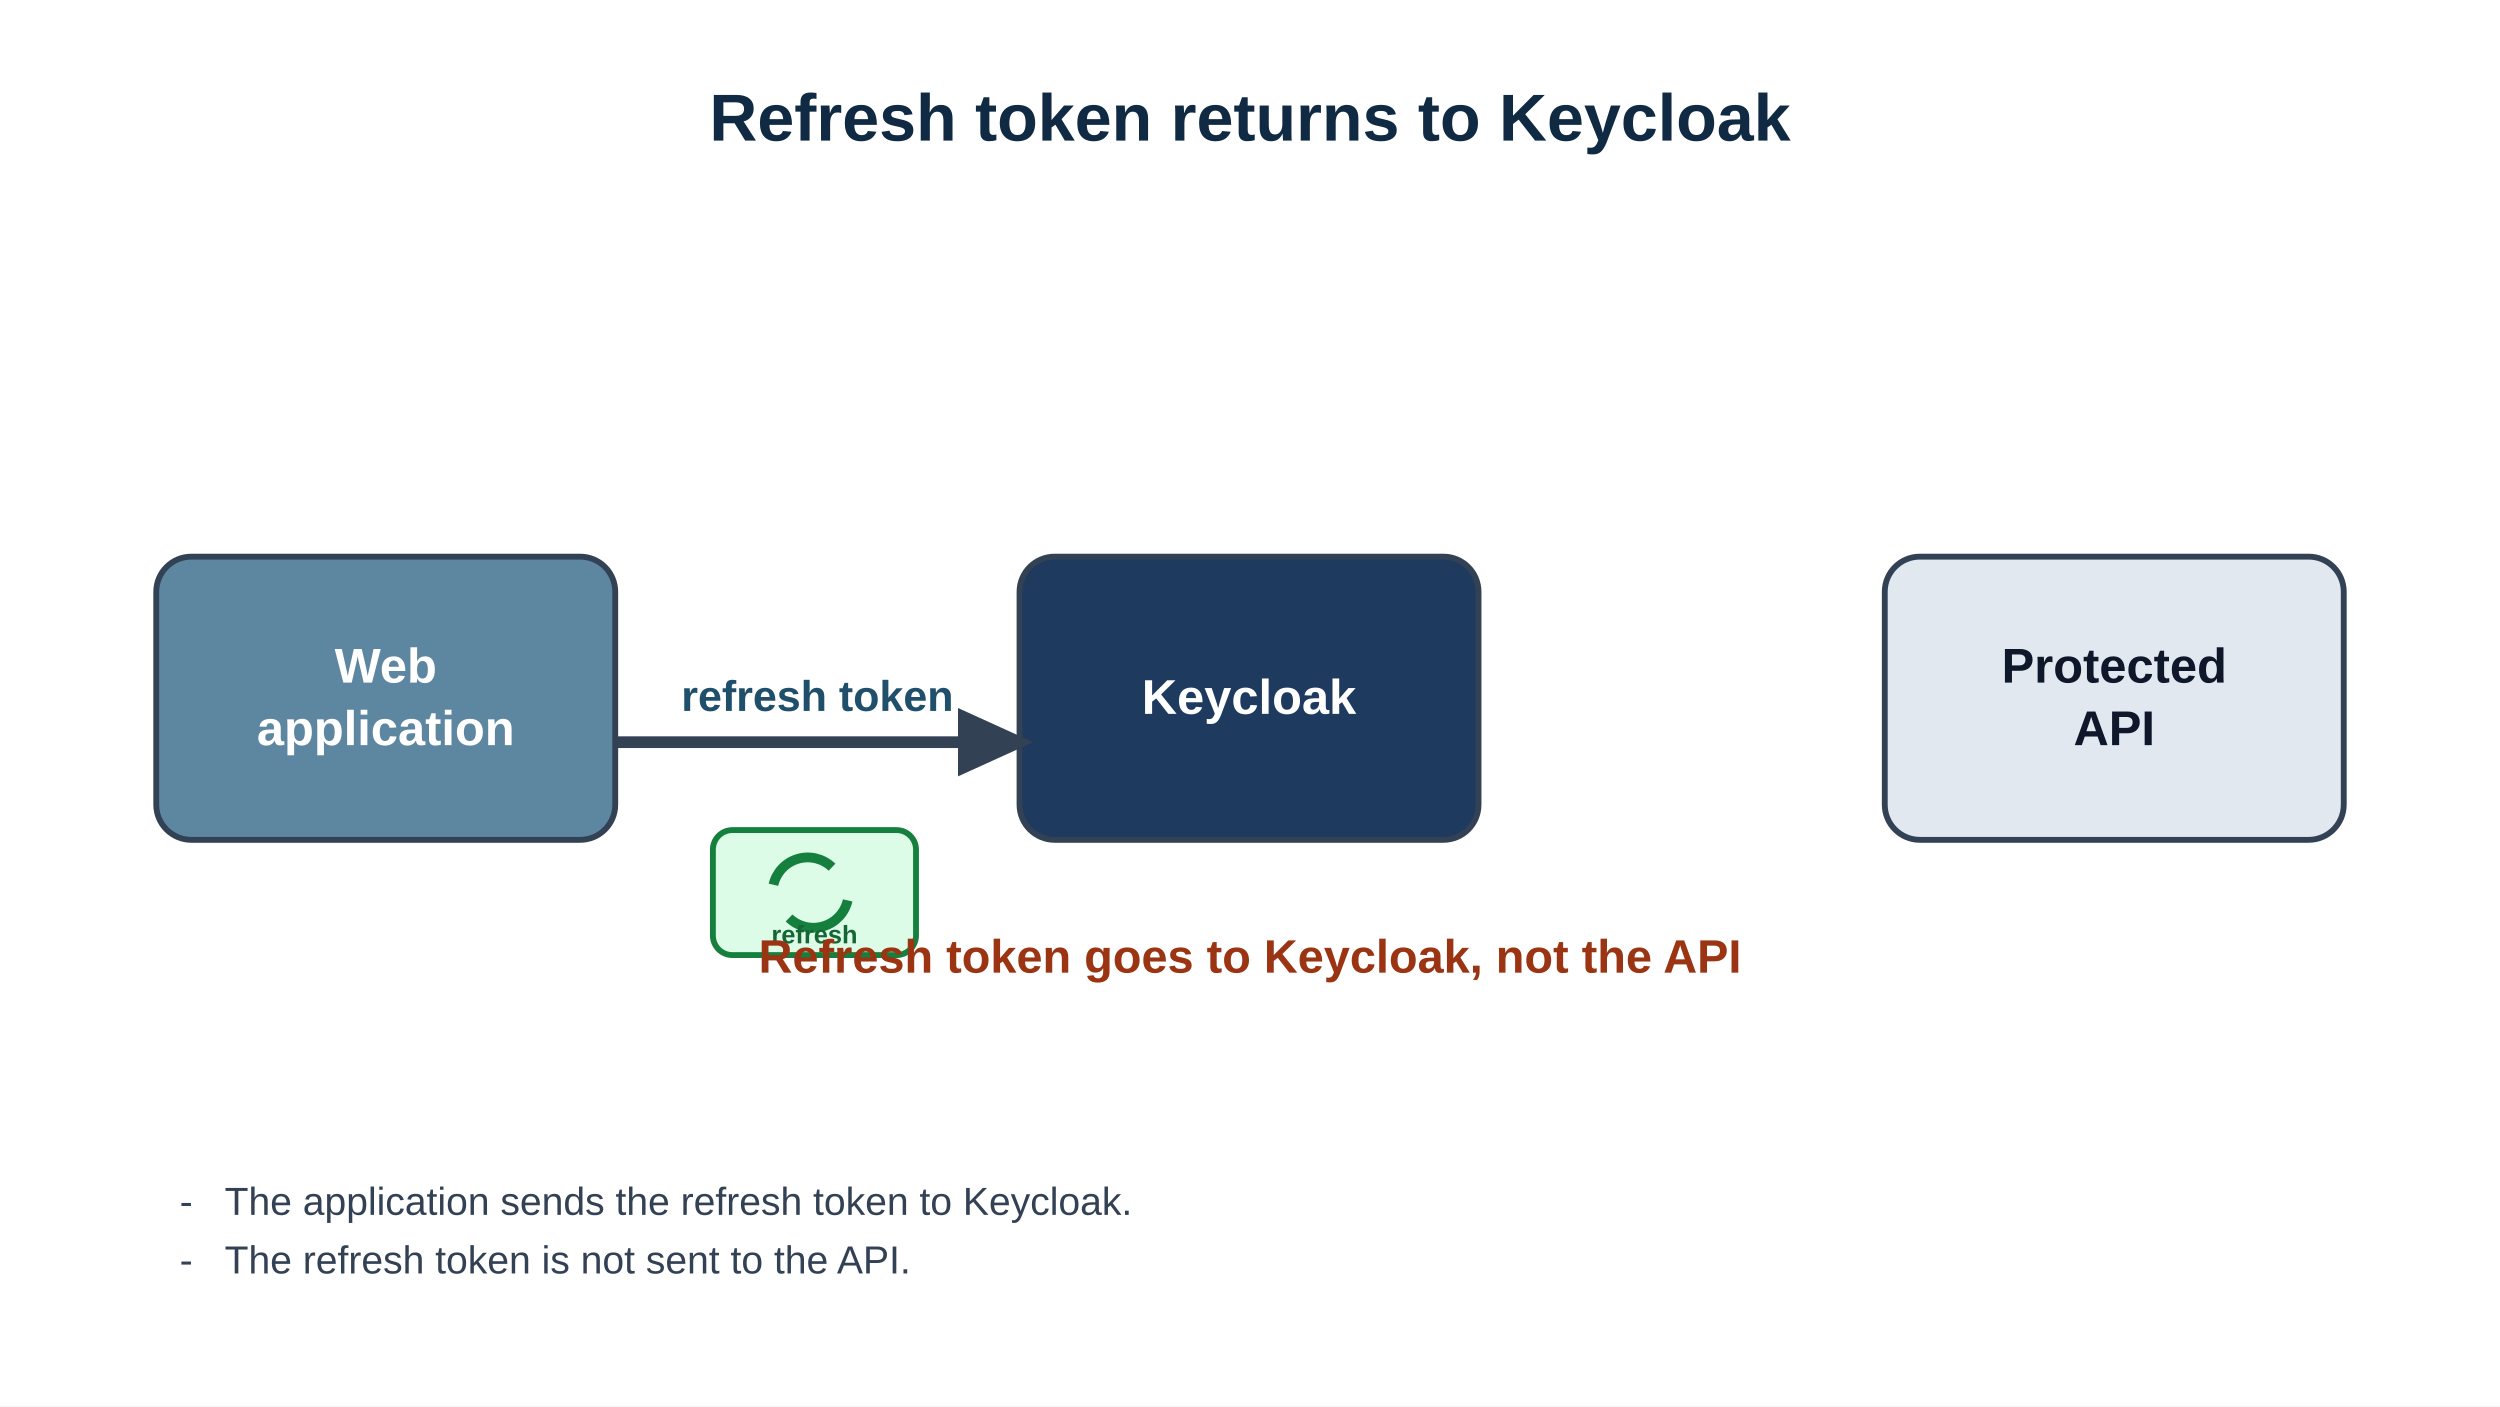
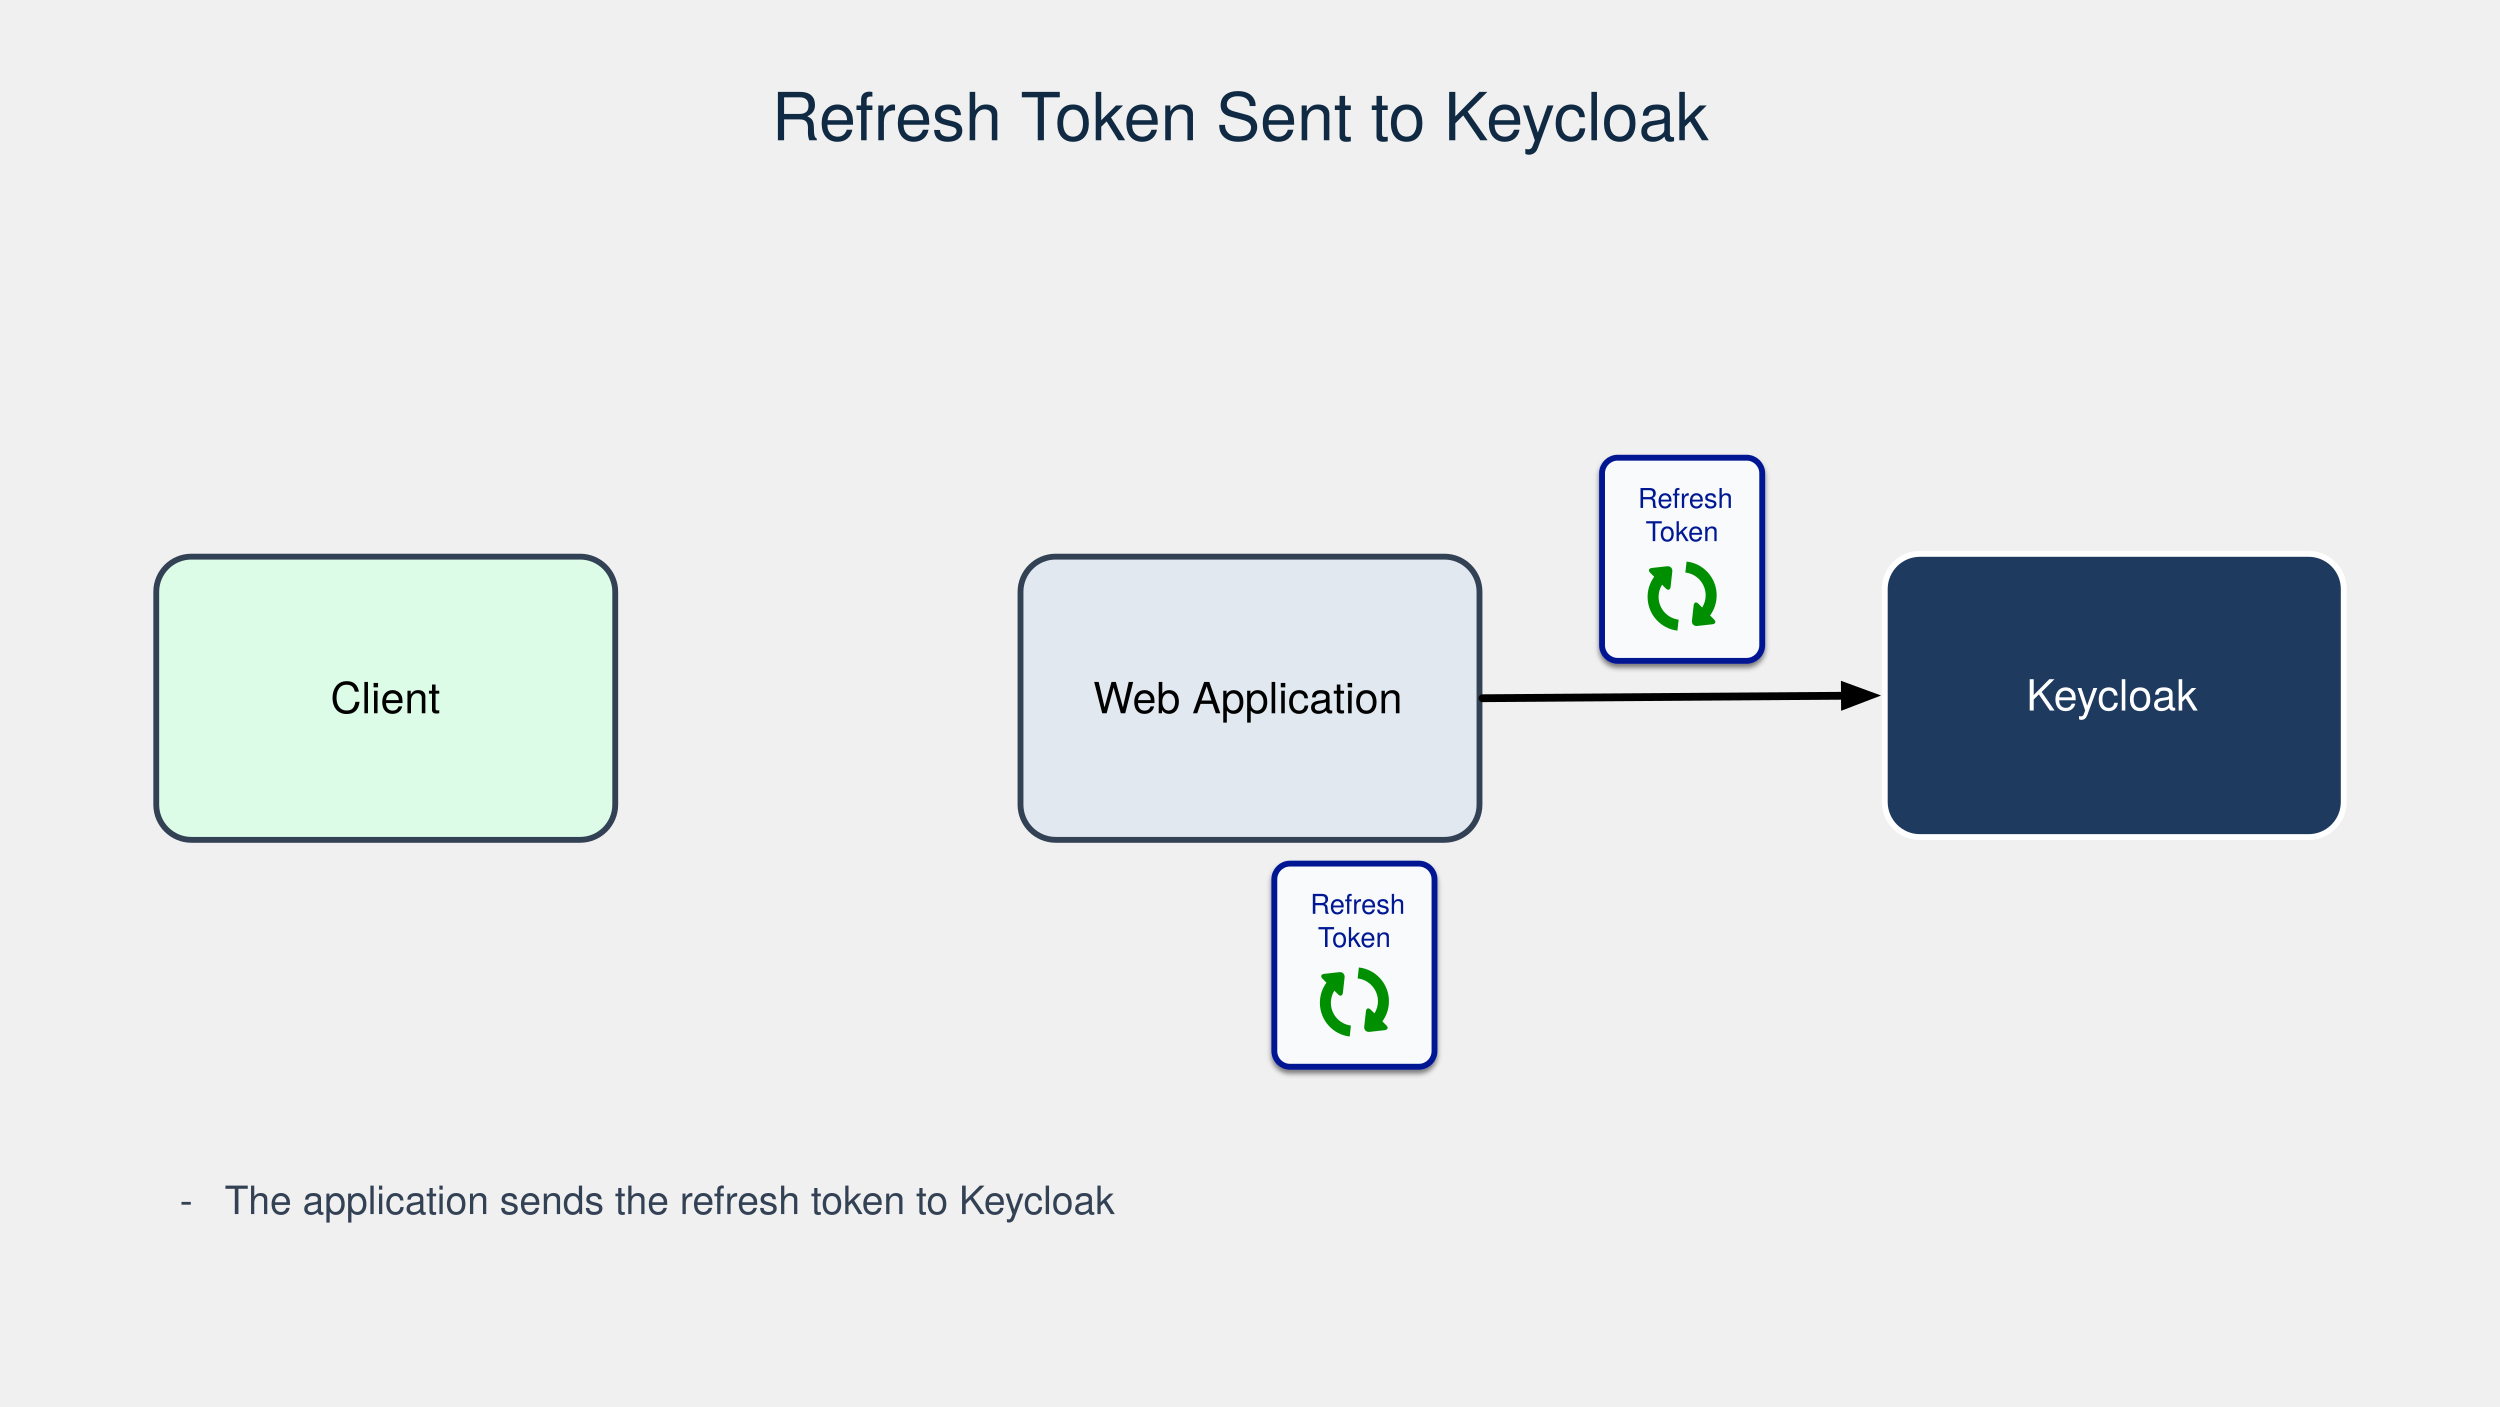
- <svg xmlns="http://www.w3.org/2000/svg" width="1280" height="720" viewBox="0 0 1280 720" role="img" aria-labelledby="title desc">
+ <svg xmlns="http://www.w3.org/2000/svg" version="1.1" viewBox="0 0 1280 720" width="1280" height="720">
  <defs>
-     <style>.bg{fill:#fff}.title{font:700 34px Arial,sans-serif;fill:#102a43}.small{font:20px Arial,sans-serif;fill:#334155}.note{font:700 22px Arial,sans-serif;fill:#1f4f6b}.warn{font:700 24px Arial,sans-serif;fill:#9a3412}.boxText{font:700 25px Arial,sans-serif;fill:#0f172a}.boxTextLight{font:700 25px Arial,sans-serif;fill:#fff}.actor{stroke:#334155;stroke-width:3}.browser{fill:#dbeafe}.app{fill:#5d87a1}.kc{fill:#1e3a5f}.api{fill:#e2e8f0}.service{fill:#dcfce7}.device{fill:#fef3c7}.danger{fill:#fff7ed}.arrow{stroke:#334155;stroke-width:6;fill:none;marker-end:url(#arrow)}.muted{stroke:#94a3b8;stroke-width:5;fill:none;stroke-dasharray:11 8;marker-end:url(#mutedArrow)}.bad{stroke:#b45309;stroke-width:6;fill:none;marker-end:url(#badArrow)}.token{fill:#f8fafc;stroke:#011893;stroke-width:3}.tokenTop{fill:#dbeafe}.refresh{fill:#dcfce7;stroke:#15803d;stroke-width:3}.code{fill:#fef3c7;stroke:#a16207;stroke-width:3}.xml{fill:#fff7ed;stroke:#9a3412;stroke-width:3}.key{fill:#b8c0cc;stroke:#475569;stroke-width:3}.cache{fill:#eef2ff;stroke:#4338ca;stroke-width:3}.lock{fill:#b8c0cc;stroke:#475569;stroke-width:3}.session{fill:#ecfccb;stroke:#4d7c0f;stroke-width:3}</style>
-     <marker id="arrow" viewBox="0 0 12 12" refX="9" refY="6" markerWidth="7" markerHeight="7" orient="auto-start-reverse">
-       <path d="M0 1L11 6L0 11Z" fill="#334155" />
-     </marker>
-     <marker id="mutedArrow" viewBox="0 0 12 12" refX="9" refY="6" markerWidth="7" markerHeight="7" orient="auto-start-reverse">
-       <path d="M0 1L11 6L0 11Z" fill="#94a3b8" />
-     </marker>
-     <marker id="badArrow" viewBox="0 0 12 12" refX="9" refY="6" markerWidth="7" markerHeight="7" orient="auto-start-reverse">
-       <path d="M0 1L11 6L0 11Z" fill="#b45309" />
+     <filter id="Shadow" filterUnits="userSpaceOnUse" x="-128" y="-72">
+       <feGaussianBlur in="SourceAlpha" result="blur" stdDeviation="1.308" />
+       <feOffset in="blur" result="offset" dx="0" dy="2" />
+       <feFlood flood-color="black" flood-opacity=".5" result="flood" />
+       <feComposite in="flood" in2="offset" operator="in" result="color" />
+       <feMerge>
+         <feMergeNode in="color" />
+         <feMergeNode in="SourceGraphic" />
+       </feMerge>
+     </filter>
+     <marker orient="auto" overflow="visible" markerUnits="strokeWidth" id="FilledArrow_Marker" stroke-linejoin="miter" stroke-miterlimit="10" viewBox="-1 -3 6 6" markerWidth="6" markerHeight="6" color="black">
+       <g>
+         <path d="M 3.2 0 L 0 -1.2 L 0 1.2 Z" fill="currentColor" stroke="currentColor" stroke-width="1" />
+       </g>
    </marker>
  </defs>
-   <rect width="1280" height="720" class="bg" />
-   <text x="640" y="72" text-anchor="middle" class="title">Refresh token returns to Keycloak</text>
-   <rect x="80" y="285" width="235" height="145" rx="18" class="actor app" />
-   <text x="197.5" y="349.5" text-anchor="middle" class="boxTextLight">Web</text>
-   <text x="197.5" y="381.5" text-anchor="middle" class="boxTextLight">application</text>
-   <rect x="522" y="285" width="235" height="145" rx="18" class="actor kc" />
-   <text x="639.5" y="365.5" text-anchor="middle" class="boxTextLight">Keycloak</text>
-   <rect x="965" y="285" width="235" height="145" rx="18" class="actor api" />
-   <text x="1082.5" y="349.5" text-anchor="middle" class="boxText">Protected</text>
-   <text x="1082.5" y="381.5" text-anchor="middle" class="boxText">API</text>
-   <path d="M315 380L522 380" class="arrow" />
-   <text x="418.5" y="364.0" text-anchor="middle" class="note">refresh token</text>
-   <g transform="translate(365 425)">
-     <rect width="104" height="64" rx="10" class="refresh" />
-     <path d="M31 28a18 18 0 0 1 30-9" stroke="#15803d" stroke-width="5" fill="none" />
-     <path d="M69 36a18 18 0 0 1-30 9" stroke="#15803d" stroke-width="5" fill="none" />
-     <text x="52" y="58" text-anchor="middle" font-family="Arial,sans-serif" font-size="13" font-weight="700" fill="#166534">refresh</text>
+   <g id="04-refresh-token-sent" fill-opacity="1" stroke="none" fill="none" stroke-opacity="1" stroke-dasharray="none">
+     <g id="04-refresh-token-sent_Layer_1">
+       <g id="Graphic_25">
+         <path d="M 540.5 285 L 739.5 285 C 749.441 285 757.5 293.059 757.5 303 L 757.5 412 C 757.5 421.941 749.441 430 739.5 430 L 540.5 430 C 530.559 430 522.5 421.941 522.5 412 L 522.5 303 C 522.5 293.059 530.559 285 540.5 285 Z" fill="#e2e8f0" />
+         <path d="M 540.5 285 L 739.5 285 C 749.441 285 757.5 293.059 757.5 303 L 757.5 412 C 757.5 421.941 749.441 430 739.5 430 L 540.5 430 C 530.559 430 522.5 421.941 522.5 412 L 522.5 303 C 522.5 293.059 530.559 285 540.5 285 Z" stroke="#334155" stroke-linecap="butt" stroke-linejoin="round" stroke-width="3" />
+         <text transform="translate(527.5 344.192)" fill="black">
+           <tspan font-family="Helvetica Neue" font-size="22" fill="black" x="32.244" y="21" xml:space="preserve">Web Application</tspan>
+         </text>
+       </g>
+       <g id="Graphic_21">
+         </g>
+       <g id="Graphic_20">
+         <path d="M 98 285 L 297 285 C 306.941 285 315 293.059 315 303 L 315 412 C 315 421.941 306.941 430 297 430 L 98 430 C 88.059 430 80 421.941 80 412 L 80 303 C 80 293.059 88.059 285 98 285 Z" fill="#dcfce7" />
+         <path d="M 98 285 L 297 285 C 306.941 285 315 293.059 315 303 L 315 412 C 315 421.941 306.941 430 297 430 L 98 430 C 88.059 430 80 421.941 80 412 L 80 303 C 80 293.059 88.059 285 98 285 Z" stroke="#334155" stroke-linecap="butt" stroke-linejoin="round" stroke-width="3" />
+         <text transform="translate(85 344.192)" fill="black">
+           <tspan font-family="Helvetica Neue" font-size="22" fill="black" x="84.186" y="21" xml:space="preserve">Client</tspan>
+         </text>
+       </g>
+       <g id="Graphic_5">
+         <text transform="translate(92 602.5996)" fill="#334155">
+           <tspan font-family="Helvetica" font-size="20" fill="#334155" x="0" y="19" xml:space="preserve">-</tspan>
+         </text>
+       </g>
+       <g id="Graphic_4">
+         <text transform="translate(115 602.5996)" fill="#334155">
+           <tspan font-family="Helvetica" font-size="20" fill="#334155" x="0" y="19" xml:space="preserve">The application sends the refresh token to Keycloak</tspan>
+         </text>
+       </g>
+       <g id="Graphic_2">
+         </g>
+       <g id="Graphic_24">
+         <text transform="translate(395.1244 38.81934)" fill="#102a43">
+           <tspan font-family="Helvetica" font-size="34" fill="#102a43" x="0" y="33" xml:space="preserve">Refresh Token Sent to Keycloak</tspan>
+         </text>
+       </g>
+       <g id="Graphic_62">
+         <path d="M 983 283.588 L 1182 283.588 C 1191.941 283.588 1200 291.646 1200 301.587 L 1200 410.587 C 1200 420.529 1191.941 428.587 1182 428.587 L 983 428.587 C 973.059 428.587 965 420.529 965 410.587 L 965 301.587 C 965 291.646 973.059 283.588 983 283.588 Z" fill="#1e3a5f" />
+         <path d="M 983 283.588 L 1182 283.588 C 1191.941 283.588 1200 291.646 1200 301.587 L 1200 410.587 C 1200 420.529 1191.941 428.587 1182 428.587 L 983 428.587 C 973.059 428.587 965 420.529 965 410.587 L 965 301.587 C 965 291.646 973.059 283.588 983 283.588 Z" stroke="white" stroke-linecap="butt" stroke-linejoin="round" stroke-width="3" />
+         <text transform="translate(970 342.7795)" fill="white">
+           <tspan font-family="Helvetica Neue" font-size="22" fill="white" x="67.477" y="21" xml:space="preserve">Keycloak</tspan>
+         </text>
+       </g>
+       <g id="Group_48">
+         <g id="Group_50">
+           <g id="Graphic_52" filter="url(#Shadow)">
+             <path d="M 828.25 234.346 L 894.25 234.346 C 898.668 234.346 902.25 237.928 902.25 242.346 L 902.25 330.346 C 902.25 334.765 898.668 338.346 894.25 338.346 L 828.25 338.346 C 823.832 338.346 820.25 334.765 820.25 330.346 L 820.25 242.346 C 820.25 237.928 823.832 234.346 828.25 234.346 Z" fill="#f8fafc" />
+             <path d="M 828.25 234.346 L 894.25 234.346 C 898.668 234.346 902.25 237.928 902.25 242.346 L 902.25 330.346 C 902.25 334.765 898.668 338.346 894.25 338.346 L 828.25 338.346 C 823.832 338.346 820.25 334.765 820.25 330.346 L 820.25 242.346 C 820.25 237.928 823.832 234.346 828.25 234.346 Z" stroke="#011893" stroke-linecap="butt" stroke-linejoin="round" stroke-width="3" />
+           </g>
+           <g id="Graphic_51">
+             <text transform="translate(838.6484 246.051)" fill="#011893">
+               <tspan font-family="Helvetica" font-size="14" fill="#011893" x="0" y="14" xml:space="preserve">Refresh</tspan>
+               <tspan font-family="Helvetica" font-size="14" fill="#011893" x="0" y="31" xml:space="preserve"> Token</tspan>
+             </text>
+           </g>
+         </g>
+         <g id="Graphic_49">
+           <path d="M 859.455 317.26 L 858.833 322.881 C 850.238 321.862 843.569 314.519 843.569 305.605 C 843.569 301.746 844.823 298.186 846.939 295.303 L 844.924 293.278 C 843.746 292.094 844.137 290.973 845.793 290.788 L 853.543 289.923 C 855.199 289.738 856.404 290.949 856.219 292.613 L 855.359 300.403 C 855.174 302.067 854.06 302.46 852.882 301.276 L 850.99 299.375 C 849.857 301.182 849.196 303.315 849.196 305.605 C 849.196 311.595 853.682 316.55 859.455 317.26 Z M 875.561 315.115 C 877.677 312.231 878.931 308.671 878.931 304.813 C 878.931 295.852 872.191 288.476 863.53 287.519 L 862.909 293.14 C 868.747 293.788 873.305 298.774 873.305 304.813 C 873.305 307.103 872.644 309.237 871.511 311.043 L 869.619 309.142 C 868.441 307.957 867.327 308.35 867.142 310.015 L 866.282 317.805 C 866.097 319.469 867.302 320.68 868.958 320.495 L 876.708 319.63 C 878.364 319.445 878.755 318.324 877.577 317.14 Z" fill="#008f00" />
+         </g>
+       </g>
+       <g id="Line_67">
+         <line x1="759" y1="357.49" x2="944.6" y2="356.226" marker-end="url(#FilledArrow_Marker)" stroke="black" stroke-linecap="round" stroke-linejoin="round" stroke-width="4" />
+       </g>
+       <g id="Group_68">
+         <g id="Group_70">
+           <g id="Graphic_72" filter="url(#Shadow)">
+             <path d="M 660.461 442.171 L 726.461 442.171 C 730.879 442.171 734.461 445.752 734.461 450.171 L 734.461 538.171 C 734.461 542.589 730.879 546.171 726.461 546.171 L 660.461 546.171 C 656.043 546.171 652.461 542.589 652.461 538.171 L 652.461 450.171 C 652.461 445.752 656.043 442.171 660.461 442.171 Z" fill="#f8fafc" />
+             <path d="M 660.461 442.171 L 726.461 442.171 C 730.879 442.171 734.461 445.752 734.461 450.171 L 734.461 538.171 C 734.461 542.589 730.879 546.171 726.461 546.171 L 660.461 546.171 C 656.043 546.171 652.461 542.589 652.461 538.171 L 652.461 450.171 C 652.461 445.752 656.043 442.171 660.461 442.171 Z" stroke="#011893" stroke-linecap="butt" stroke-linejoin="round" stroke-width="3" />
+           </g>
+           <g id="Graphic_71">
+             <text transform="translate(670.8594 453.8752)" fill="#011893">
+               <tspan font-family="Helvetica" font-size="14" fill="#011893" x="0" y="14" xml:space="preserve">Refresh</tspan>
+               <tspan font-family="Helvetica" font-size="14" fill="#011893" x="0" y="31" xml:space="preserve"> Token</tspan>
+             </text>
+           </g>
+         </g>
+         <g id="Graphic_69">
+           <path d="M 691.666 525.084 L 691.044 530.705 C 682.449 529.687 675.78 522.343 675.78 513.429 C 675.78 509.571 677.034 506.01 679.15 503.127 L 677.135 501.102 C 675.957 499.918 676.348 498.798 678.004 498.613 L 685.754 497.747 C 687.41 497.562 688.614 498.773 688.43 500.437 L 687.57 508.227 C 687.385 509.891 686.271 510.285 685.093 509.1 L 683.201 507.199 C 682.068 509.006 681.407 511.139 681.407 513.429 C 681.406 519.419 685.893 524.374 691.666 525.084 Z M 707.772 522.939 C 709.888 520.055 711.142 516.496 711.142 512.637 C 711.142 503.676 704.402 496.3 695.741 495.343 L 695.12 500.964 C 700.958 501.612 705.516 506.598 705.516 512.637 C 705.516 514.927 704.855 517.061 703.722 518.867 L 701.83 516.966 C 700.652 515.782 699.538 516.175 699.353 517.839 L 698.493 525.629 C 698.308 527.294 699.513 528.505 701.169 528.319 L 708.919 527.454 C 710.575 527.269 710.966 526.149 709.788 524.964 Z" fill="#008f00" />
+         </g>
+       </g>
+     </g>
  </g>
-   <text x="640" y="498" text-anchor="middle" class="warn">Refresh token goes to Keycloak, not the API</text>
-   <text x="92" y="622" class="small">-</text>
-   <text x="115" y="622" class="small">The application sends the refresh token to Keycloak.</text>
-   <text x="92" y="652" class="small">-</text>
-   <text x="115" y="652" class="small">The refresh token is not sent to the API.</text>
</svg>
